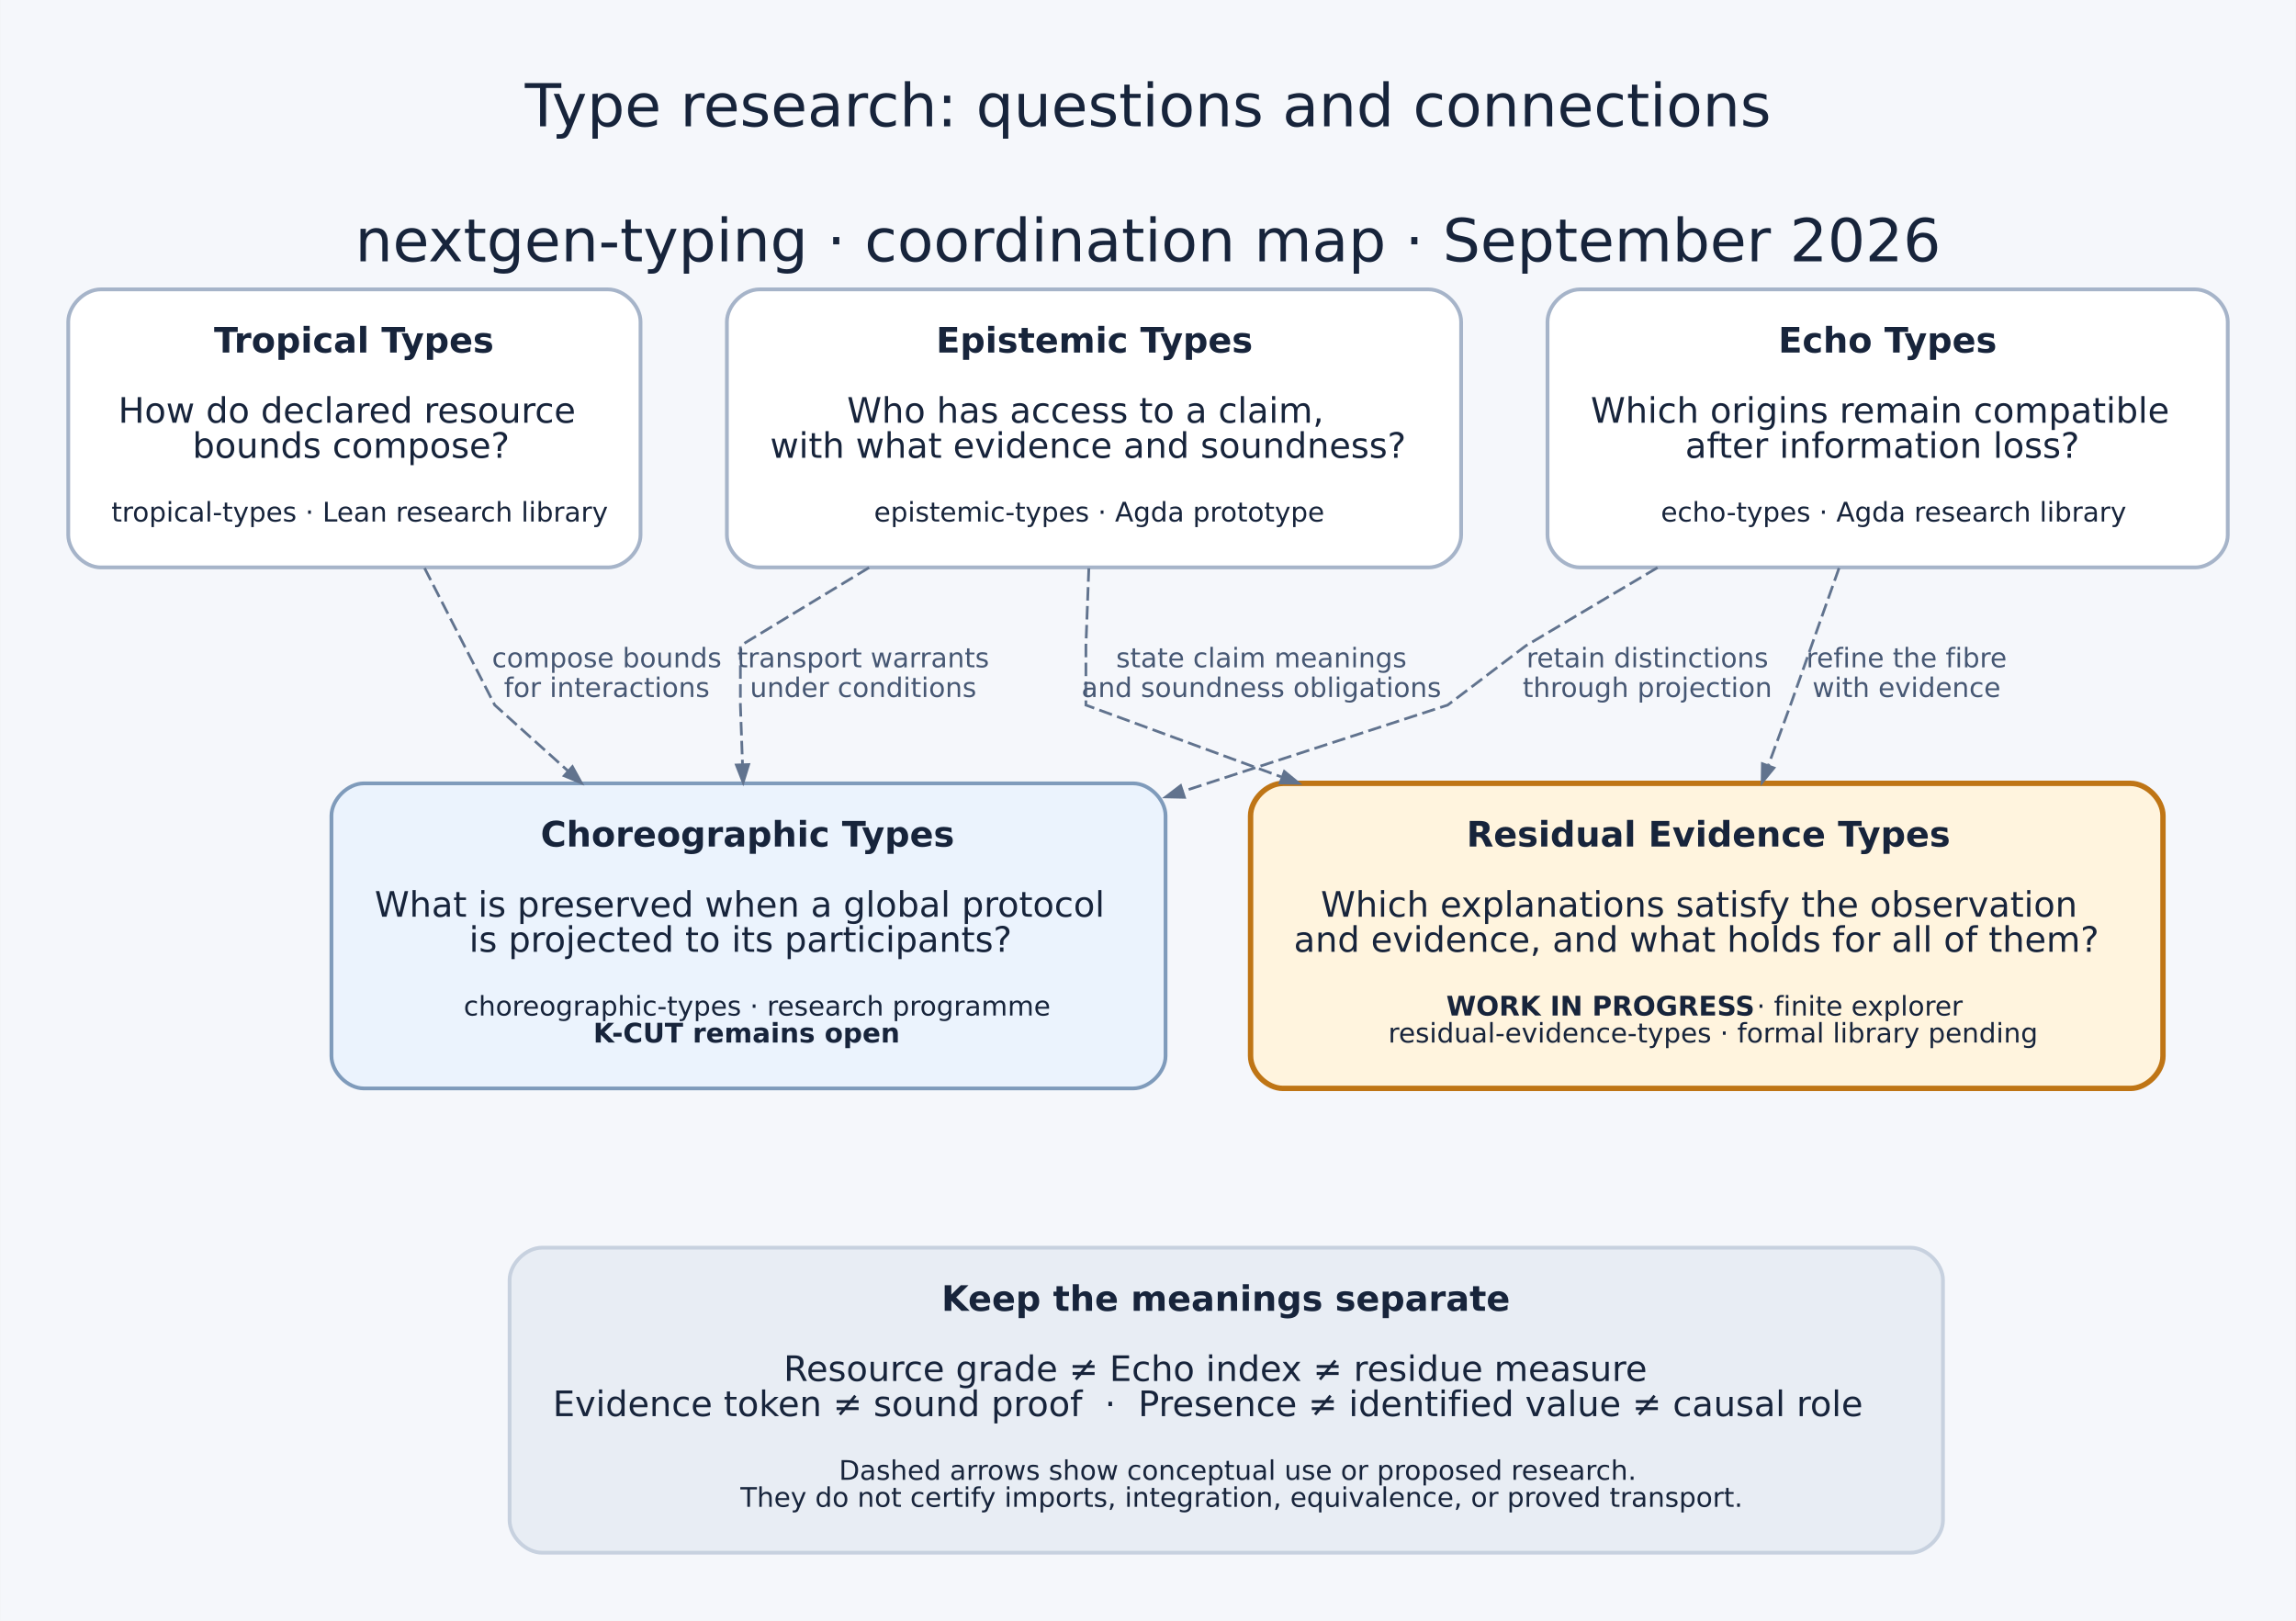
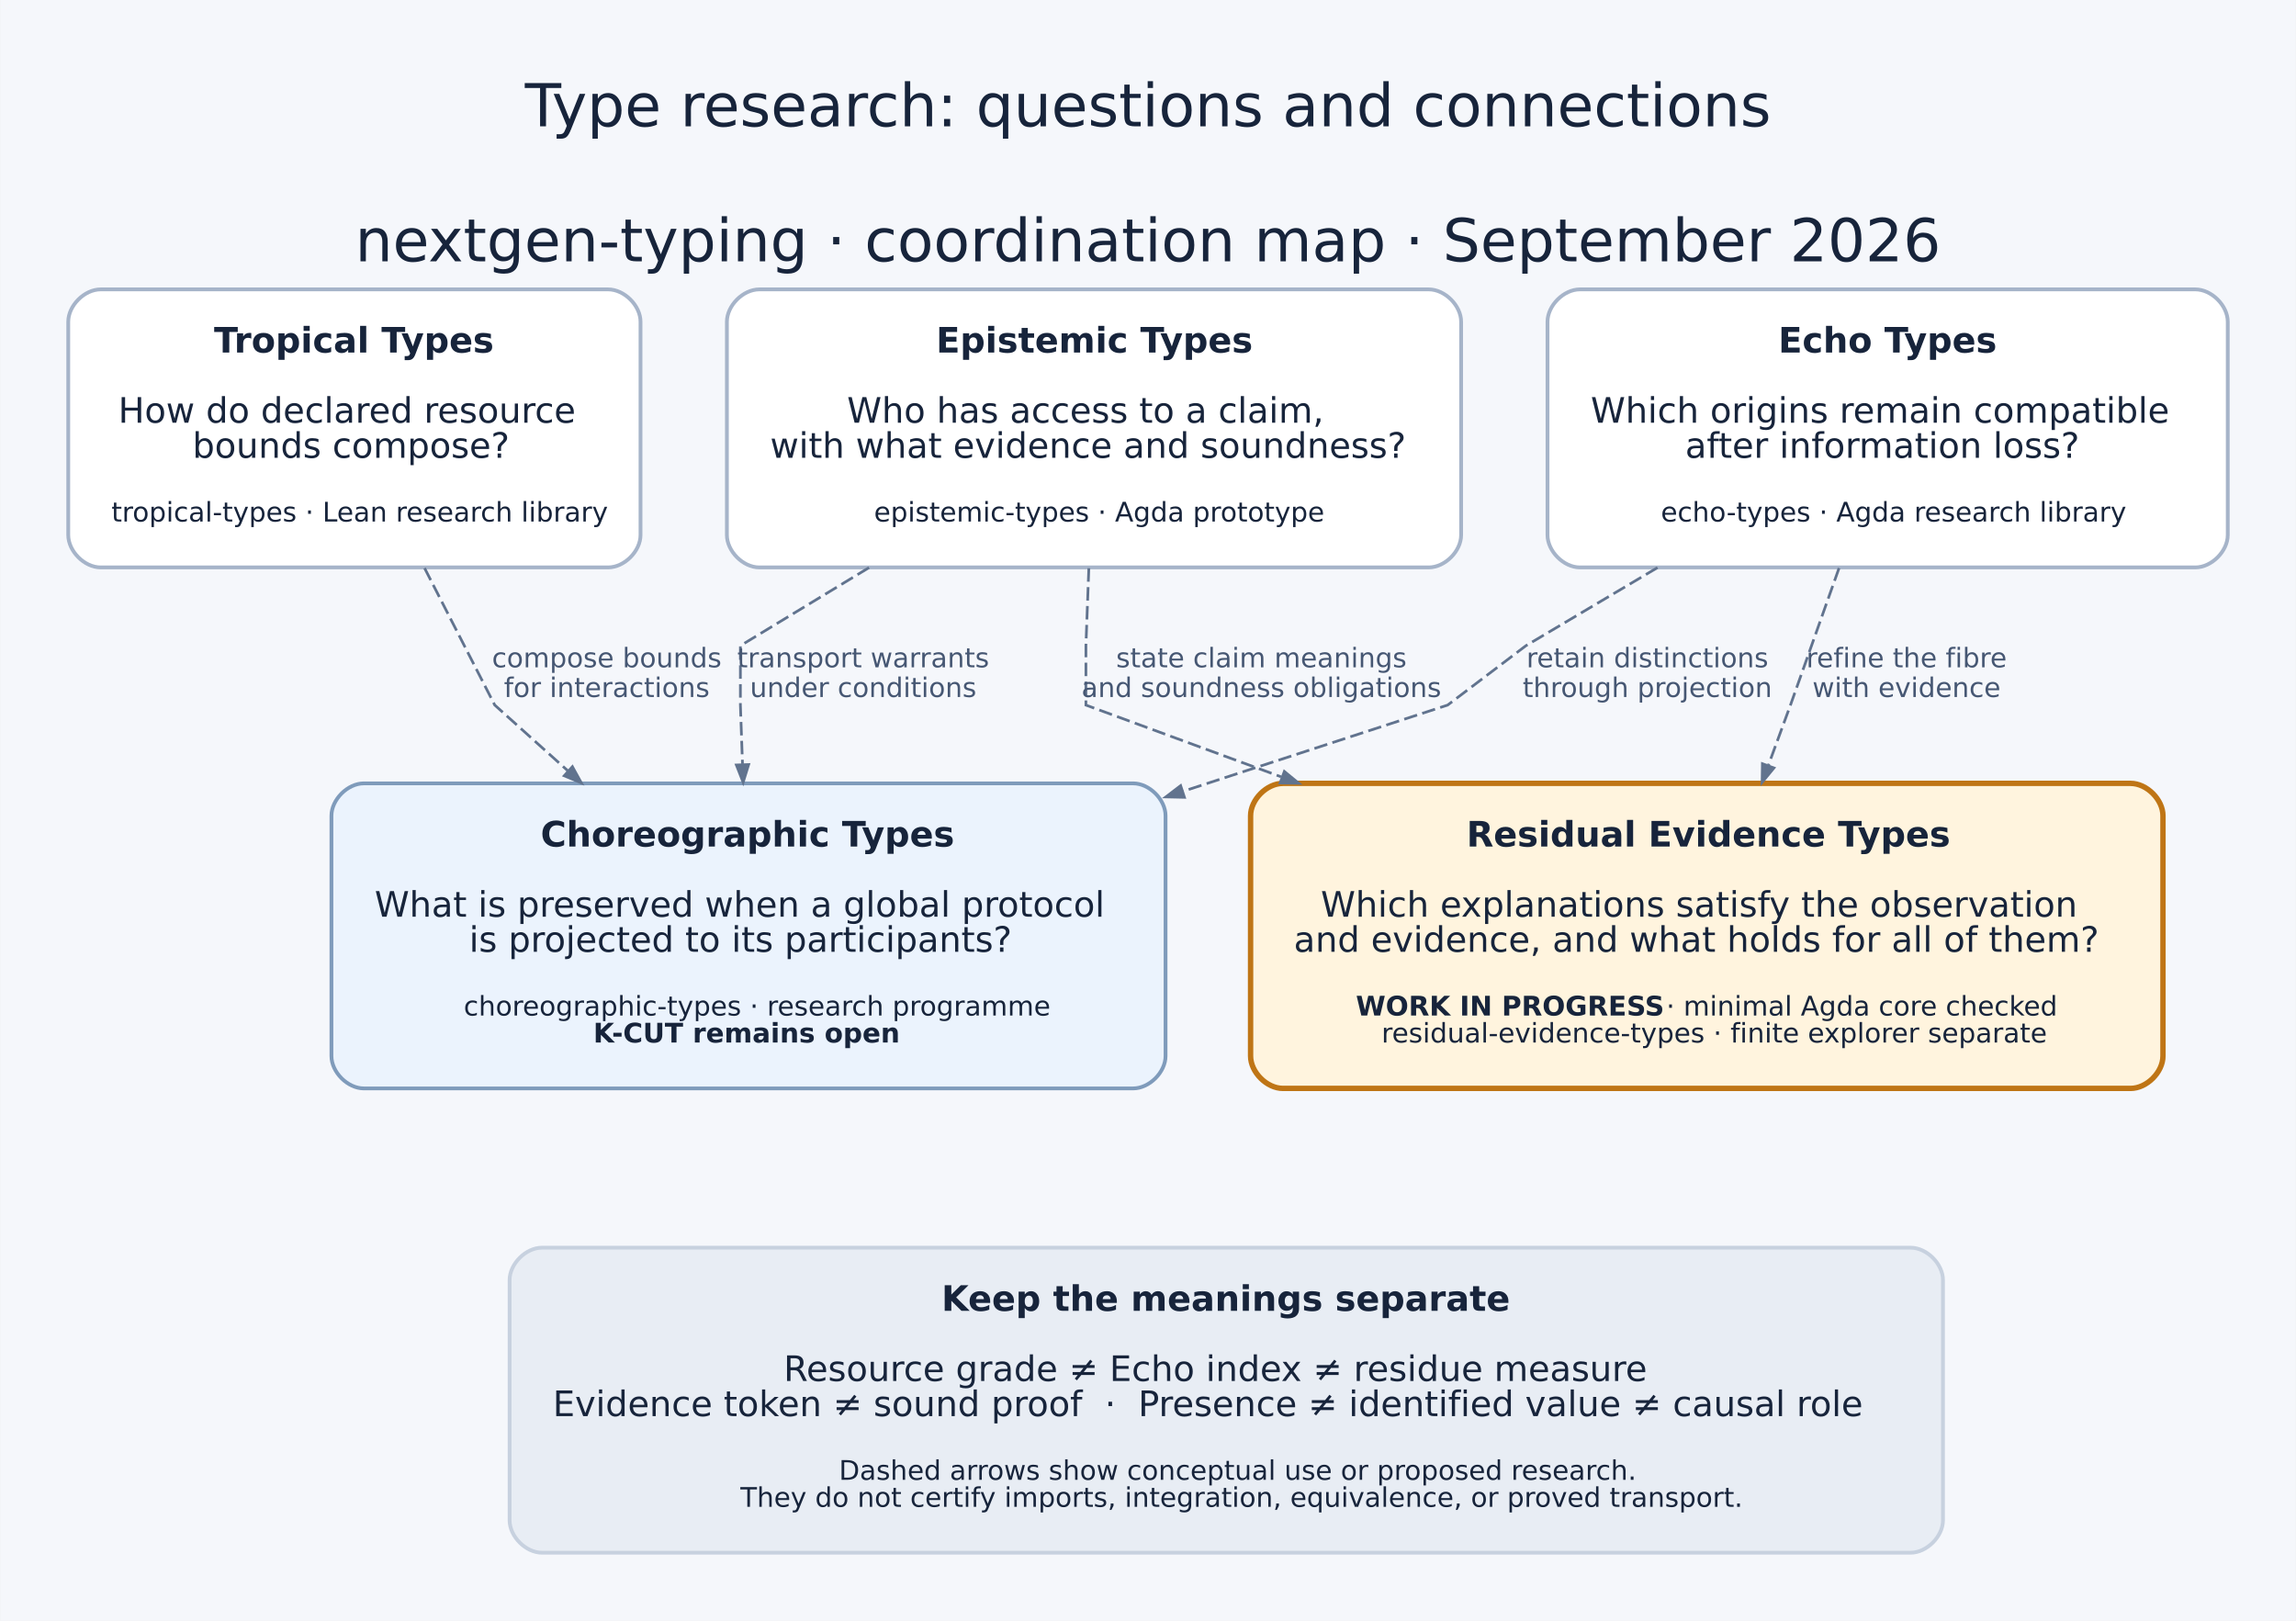
<svg xmlns="http://www.w3.org/2000/svg" xmlns:xlink="http://www.w3.org/1999/xlink" width="850pt" height="600pt" viewBox="0.00 0.00 850.40 600.40">
  <g id="graph0" class="graph" transform="scale(1 1) rotate(0) translate(25.2 575.2)">
    <polygon fill="#f5f7fb" stroke="transparent" points="-25.2,25.2 -25.2,-575.2 825.2,-575.2 825.2,25.2 -25.2,25.2" />
    <text text-anchor="middle" x="400" y="-528.4" font-family="DejaVu Sans" font-size="22.00" fill="#17243b">Type research: questions and connections</text>
    <text text-anchor="middle" x="400" y="-478.4" font-family="DejaVu Sans" font-size="22.00" fill="#17243b">nextgen-typing · coordination map · September 2026</text>
    <g id="node1" class="node">
      <g id="a_node1">
        <a xlink:href="https://github.com/hyperpolymath/echo-types" xlink:title="&lt;B&gt;Echo Types&lt;/B&gt;&lt;BR/&gt;&lt;BR/&gt;Which origins remain compatible&lt;BR/&gt;after information loss?&lt;BR/&gt;&lt;BR/&gt;&lt;FONT POINT-SIZE=&quot;10&quot;&gt;echo-types · Agda research library&lt;/FONT&gt;">
          <path fill="#ffffff" stroke="#a6b4c9" stroke-width="1.4" d="M788,-468C788,-468 560,-468 560,-468 554,-468 548,-462 548,-456 548,-456 548,-377 548,-377 548,-371 554,-365 560,-365 560,-365 788,-365 788,-365 794,-365 800,-371 800,-377 800,-377 800,-456 800,-456 800,-462 794,-468 788,-468" />
          <text text-anchor="start" x="633.5" y="-444.6" font-family="DejaVu Sans" font-weight="bold" font-size="13.00" fill="#17243b">Echo Types</text>
          <text text-anchor="start" x="564" y="-418.6" font-family="DejaVu Sans" font-size="13.00" fill="#17243b">Which origins remain compatible</text>
          <text text-anchor="start" x="599" y="-405.6" font-family="DejaVu Sans" font-size="13.00" fill="#17243b">after information loss?</text>
          <text text-anchor="start" x="590" y="-382" font-family="DejaVu Sans" font-size="10.00" fill="#17243b">echo-types · Agda research library</text>
        </a>
      </g>
    </g>
    <g id="node4" class="node">
      <g id="a_node4">
-         <a xlink:href="https://github.com/hyperpolymath/residual-evidence-types" xlink:title="&lt;B&gt;Residual Evidence Types&lt;/B&gt;&lt;BR/&gt;&lt;BR/&gt;Which explanations satisfy the observation&lt;BR/&gt;and evidence, and what holds for all of them?&lt;BR/&gt;&lt;BR/&gt;&lt;FONT POINT-SIZE=&quot;10&quot;&gt;&lt;B&gt;WORK IN PROGRESS&lt;/B&gt; · finite explorer&lt;BR/&gt;residual-evidence-types · formal library pending&lt;/FONT&gt;">
+         <a xlink:href="https://github.com/hyperpolymath/residual-evidence-types" xlink:title="&lt;B&gt;Residual Evidence Types&lt;/B&gt;&lt;BR/&gt;&lt;BR/&gt;Which explanations satisfy the observation&lt;BR/&gt;and evidence, and what holds for all of them?&lt;BR/&gt;&lt;BR/&gt;&lt;FONT POINT-SIZE=&quot;10&quot;&gt;&lt;B&gt;WORK IN PROGRESS&lt;/B&gt; · minimal Agda core checked&lt;BR/&gt;residual-evidence-types · finite explorer separate&lt;/FONT&gt;">
          <path fill="#fff4de" stroke="#bf7515" stroke-width="2" d="M764,-285C764,-285 450,-285 450,-285 444,-285 438,-279 438,-273 438,-273 438,-184 438,-184 438,-178 444,-172 450,-172 450,-172 764,-172 764,-172 770,-172 776,-178 776,-184 776,-184 776,-273 776,-273 776,-279 770,-285 764,-285" />
          <text text-anchor="start" x="518" y="-261.6" font-family="DejaVu Sans" font-weight="bold" font-size="13.00" fill="#17243b">Residual Evidence Types</text>
          <text text-anchor="start" x="464" y="-235.6" font-family="DejaVu Sans" font-size="13.00" fill="#17243b">Which explanations satisfy the observation</text>
          <text text-anchor="start" x="454" y="-222.6" font-family="DejaVu Sans" font-size="13.00" fill="#17243b">and evidence, and what holds for all of them?</text>
-           <text text-anchor="start" x="510.5" y="-199" font-family="DejaVu Sans" font-weight="bold" font-size="10.00" fill="#17243b">WORK IN PROGRESS</text>
-           <text text-anchor="start" x="625.5" y="-199" font-family="DejaVu Sans" font-size="10.00" fill="#17243b"> · finite explorer</text>
-           <text text-anchor="start" x="489" y="-189" font-family="DejaVu Sans" font-size="10.00" fill="#17243b">residual-evidence-types · formal library pending</text>
+           <text text-anchor="start" x="477" y="-199" font-family="DejaVu Sans" font-weight="bold" font-size="10.00" fill="#17243b">WORK IN PROGRESS</text>
+           <text text-anchor="start" x="592" y="-199" font-family="DejaVu Sans" font-size="10.00" fill="#17243b"> · minimal Agda core checked</text>
+           <text text-anchor="start" x="486.5" y="-189" font-family="DejaVu Sans" font-size="10.00" fill="#17243b">residual-evidence-types · finite explorer separate</text>
        </a>
      </g>
    </g>
    <g id="edge1" class="edge">
      <path fill="none" stroke="#61738e" stroke-dasharray="5,2" d="M656,-364.75C647,-339.38 638,-314 638,-314 638,-314 634.51,-304.48 629.87,-291.83" />
      <polygon fill="#61738e" stroke="#61738e" points="631.88,-290.71 627.5,-285.39 627.61,-292.28 631.88,-290.71" />
      <text text-anchor="middle" x="681" y="-328" font-family="DejaVu Sans" font-size="10.00" fill="#465773">refine the fibre</text>
      <text text-anchor="middle" x="681" y="-317" font-family="DejaVu Sans" font-size="10.00" fill="#465773">with evidence</text>
    </g>
    <g id="node5" class="node">
      <g id="a_node5">
        <a xlink:href="https://github.com/hyperpolymath/choreographic-types" xlink:title="&lt;B&gt;Choreographic Types&lt;/B&gt;&lt;BR/&gt;&lt;BR/&gt;What is preserved when a global protocol&lt;BR/&gt;is projected to its participants?&lt;BR/&gt;&lt;BR/&gt;&lt;FONT POINT-SIZE=&quot;10&quot;&gt;choreographic-types · research programme&lt;BR/&gt;&lt;B&gt;K-CUT remains open&lt;/B&gt;&lt;/FONT&gt;">
          <path fill="#ebf3fd" stroke="#7f9bbb" stroke-width="1.4" d="M394.5,-285C394.5,-285 109.5,-285 109.5,-285 103.5,-285 97.5,-279 97.5,-273 97.5,-273 97.5,-184 97.5,-184 97.5,-178 103.5,-172 109.5,-172 109.5,-172 394.5,-172 394.5,-172 400.5,-172 406.5,-178 406.5,-184 406.5,-184 406.5,-273 406.5,-273 406.5,-279 400.5,-285 394.5,-285" />
          <text text-anchor="start" x="175" y="-261.6" font-family="DejaVu Sans" font-weight="bold" font-size="13.00" fill="#17243b">Choreographic Types</text>
          <text text-anchor="start" x="113.5" y="-235.6" font-family="DejaVu Sans" font-size="13.00" fill="#17243b">What is preserved when a global protocol</text>
          <text text-anchor="start" x="148.5" y="-222.6" font-family="DejaVu Sans" font-size="13.00" fill="#17243b">is projected to its participants?</text>
          <text text-anchor="start" x="146.5" y="-199" font-family="DejaVu Sans" font-size="10.00" fill="#17243b">choreographic-types · research programme</text>
          <text text-anchor="start" x="194.5" y="-189" font-family="DejaVu Sans" font-weight="bold" font-size="10.00" fill="#17243b">K-CUT remains open</text>
        </a>
      </g>
    </g>
    <g id="edge3" class="edge">
      <path fill="none" stroke="#61738e" stroke-dasharray="5,2" d="M588.76,-364.93C562.33,-349.25 540,-336 540,-336 540,-336 511,-314 511,-314 511,-314 422,-285 422,-285 422,-285 418.71,-283.93 413.04,-282.07" />
      <polygon fill="#61738e" stroke="#61738e" points="413.5,-279.83 406.61,-279.98 412.09,-284.16 413.5,-279.83" />
      <text text-anchor="middle" x="585" y="-328" font-family="DejaVu Sans" font-size="10.00" fill="#465773">retain distinctions</text>
      <text text-anchor="middle" x="585" y="-317" font-family="DejaVu Sans" font-size="10.00" fill="#465773">through projection</text>
    </g>
    <g id="node2" class="node">
      <g id="a_node2">
        <a xlink:href="https://github.com/hyperpolymath/epistemic-types" xlink:title="&lt;B&gt;Epistemic Types&lt;/B&gt;&lt;BR/&gt;&lt;BR/&gt;Who has access to a claim,&lt;BR/&gt;with what evidence and soundness?&lt;BR/&gt;&lt;BR/&gt;&lt;FONT POINT-SIZE=&quot;10&quot;&gt;epistemic-types · Agda prototype&lt;/FONT&gt;">
          <path fill="#ffffff" stroke="#a6b4c9" stroke-width="1.4" d="M504,-468C504,-468 256,-468 256,-468 250,-468 244,-462 244,-456 244,-456 244,-377 244,-377 244,-371 250,-365 256,-365 256,-365 504,-365 504,-365 510,-365 516,-371 516,-377 516,-377 516,-456 516,-456 516,-462 510,-468 504,-468" />
          <text text-anchor="start" x="321.5" y="-444.6" font-family="DejaVu Sans" font-weight="bold" font-size="13.00" fill="#17243b">Epistemic Types</text>
          <text text-anchor="start" x="288.5" y="-418.6" font-family="DejaVu Sans" font-size="13.00" fill="#17243b">Who has access to a claim,</text>
          <text text-anchor="start" x="260" y="-405.6" font-family="DejaVu Sans" font-size="13.00" fill="#17243b">with what evidence and soundness?</text>
          <text text-anchor="start" x="298.5" y="-382" font-family="DejaVu Sans" font-size="10.00" fill="#17243b">epistemic-types · Agda prototype</text>
        </a>
      </g>
    </g>
    <g id="edge2" class="edge">
      <path fill="none" stroke="#61738e" stroke-dasharray="5,2" d="M378.08,-364.7C377.5,-349.12 377,-336 377,-336 377,-336 377,-314 377,-314 377,-314 409.1,-302.21 449.31,-287.43" />
      <polygon fill="#61738e" stroke="#61738e" points="450.51,-289.42 455.83,-285.04 448.95,-285.14 450.51,-289.42" />
      <text text-anchor="middle" x="442" y="-328" font-family="DejaVu Sans" font-size="10.00" fill="#465773">state claim meanings</text>
      <text text-anchor="middle" x="442" y="-317" font-family="DejaVu Sans" font-size="10.00" fill="#465773">and soundness obligations</text>
    </g>
    <g id="edge4" class="edge">
      <path fill="none" stroke="#61738e" stroke-dasharray="5,2" d="M296.66,-364.93C270.83,-349.25 249,-336 249,-336 249,-336 249,-314 249,-314 249,-314 249.33,-304.65 249.78,-292.17" />
      <polygon fill="#61738e" stroke="#61738e" points="252.06,-291.97 250.02,-285.39 247.51,-291.81 252.06,-291.97" />
      <text text-anchor="middle" x="294.5" y="-328" font-family="DejaVu Sans" font-size="10.00" fill="#465773">transport warrants</text>
      <text text-anchor="middle" x="294.5" y="-317" font-family="DejaVu Sans" font-size="10.00" fill="#465773">under conditions</text>
    </g>
    <g id="node3" class="node">
      <g id="a_node3">
        <a xlink:href="https://github.com/hyperpolymath/tropical-types" xlink:title="&lt;B&gt;Tropical Types&lt;/B&gt;&lt;BR/&gt;&lt;BR/&gt;How do declared resource&lt;BR/&gt;bounds compose?&lt;BR/&gt;&lt;BR/&gt;&lt;FONT POINT-SIZE=&quot;10&quot;&gt;tropical-types · Lean research library&lt;/FONT&gt;">
          <path fill="#ffffff" stroke="#a6b4c9" stroke-width="1.4" d="M200,-468C200,-468 12,-468 12,-468 6,-468 0,-462 0,-456 0,-456 0,-377 0,-377 0,-371 6,-365 12,-365 12,-365 200,-365 200,-365 206,-365 212,-371 212,-377 212,-377 212,-456 212,-456 212,-462 206,-468 200,-468" />
          <text text-anchor="start" x="54" y="-444.6" font-family="DejaVu Sans" font-weight="bold" font-size="13.00" fill="#17243b">Tropical Types</text>
          <text text-anchor="start" x="18.5" y="-418.6" font-family="DejaVu Sans" font-size="13.00" fill="#17243b">How do declared resource</text>
          <text text-anchor="start" x="46" y="-405.6" font-family="DejaVu Sans" font-size="13.00" fill="#17243b">bounds compose?</text>
          <text text-anchor="start" x="16" y="-382" font-family="DejaVu Sans" font-size="10.00" fill="#17243b">tropical-types · Lean research library</text>
        </a>
      </g>
    </g>
    <g id="edge5" class="edge">
      <path fill="none" stroke="#61738e" stroke-dasharray="5,2" d="M132,-364.75C145,-339.38 158,-314 158,-314 158,-314 169.9,-303.3 185.23,-289.52" />
      <polygon fill="#61738e" stroke="#61738e" points="186.77,-291.19 190.09,-285.16 183.73,-287.81 186.77,-291.19" />
      <text text-anchor="middle" x="199.5" y="-328" font-family="DejaVu Sans" font-size="10.00" fill="#465773">compose bounds</text>
      <text text-anchor="middle" x="199.5" y="-317" font-family="DejaVu Sans" font-size="10.00" fill="#465773">for interactions</text>
    </g>
    <g id="node6" class="node">
      <path fill="#e8edf4" stroke="#c7d1df" stroke-width="1.4" d="M682.5,-113C682.5,-113 175.5,-113 175.5,-113 169.5,-113 163.5,-107 163.5,-101 163.5,-101 163.5,-12 163.5,-12 163.5,-6 169.5,0 175.5,0 175.5,0 682.5,0 682.5,0 688.5,0 694.5,-6 694.5,-12 694.5,-12 694.5,-101 694.5,-101 694.5,-107 688.5,-113 682.5,-113" />
      <text text-anchor="start" x="323.5" y="-89.6" font-family="DejaVu Sans" font-weight="bold" font-size="13.00" fill="#17243b">Keep the meanings separate</text>
      <text text-anchor="start" x="265" y="-63.6" font-family="DejaVu Sans" font-size="13.00" fill="#17243b">Resource grade ≠ Echo index ≠ residue measure</text>
      <text text-anchor="start" x="179.5" y="-50.6" font-family="DejaVu Sans" font-size="13.00" fill="#17243b">Evidence token ≠ sound proof  ·  Presence ≠ identified value ≠ causal role</text>
      <text text-anchor="start" x="285.5" y="-27" font-family="DejaVu Sans" font-size="10.00" fill="#17243b">Dashed arrows show conceptual use or proposed research.</text>
      <text text-anchor="start" x="249" y="-17" font-family="DejaVu Sans" font-size="10.00" fill="#17243b">They do not certify imports, integration, equivalence, or proved transport.</text>
    </g>
  </g>
</svg>
